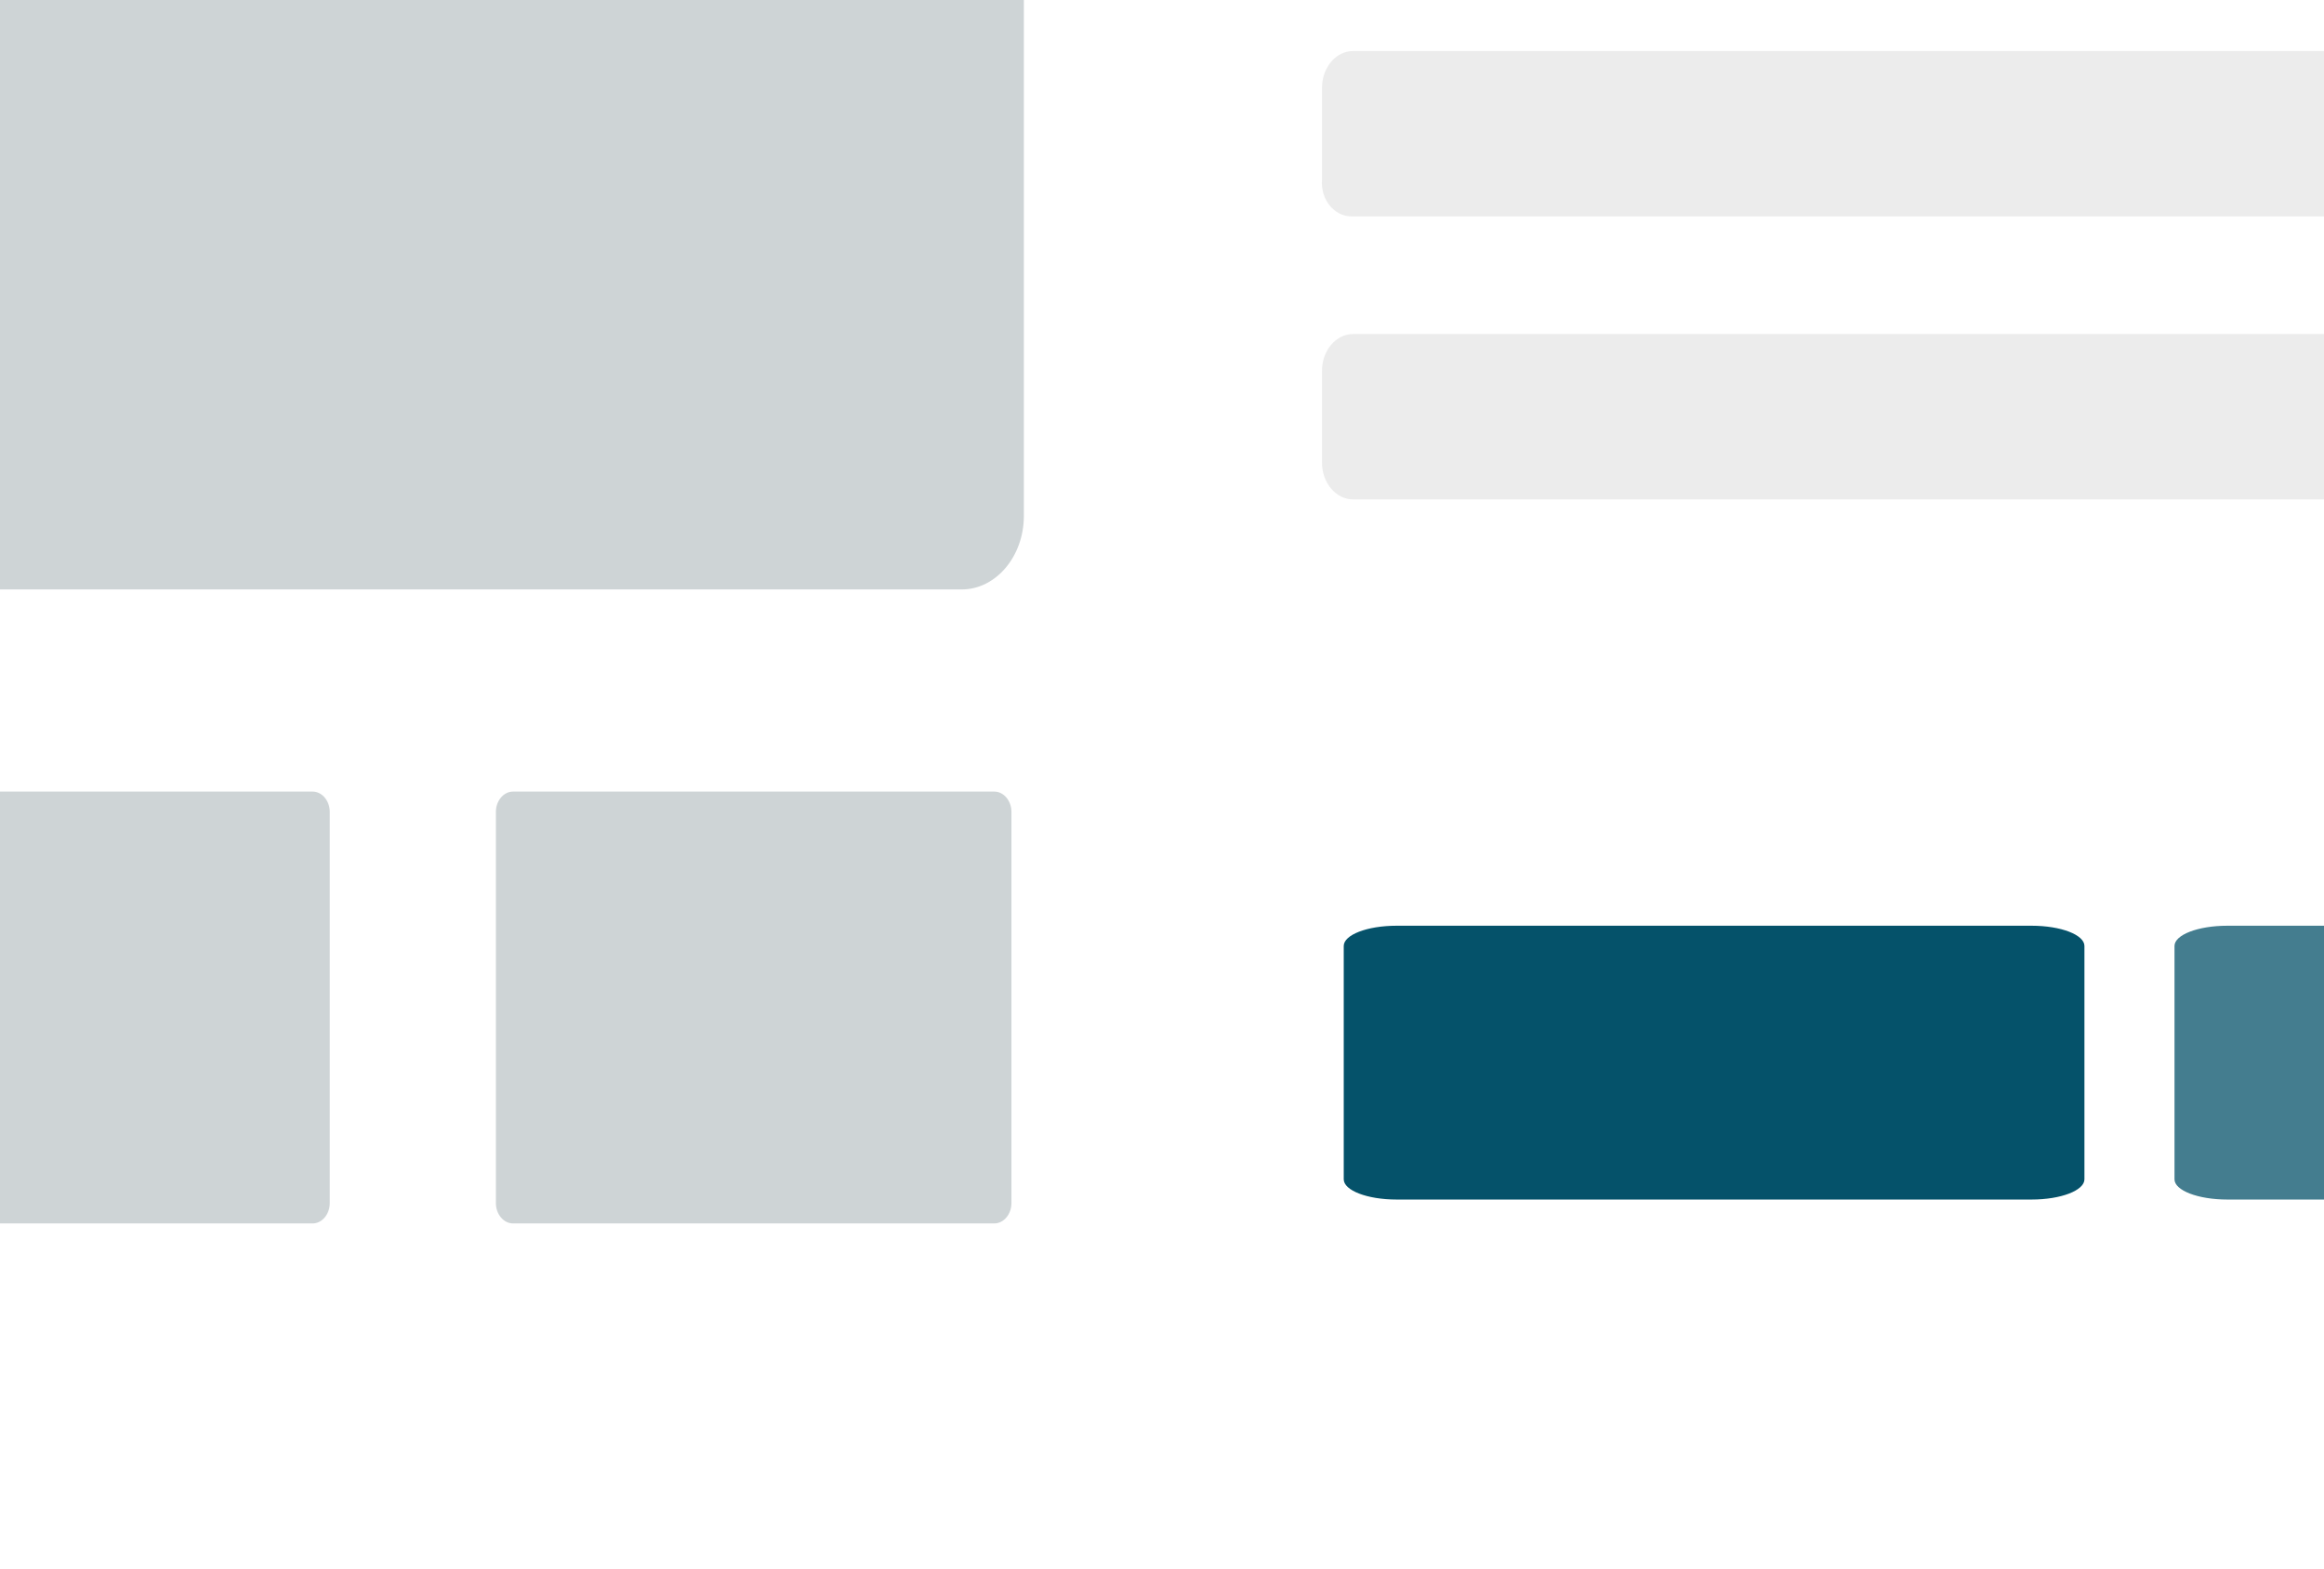
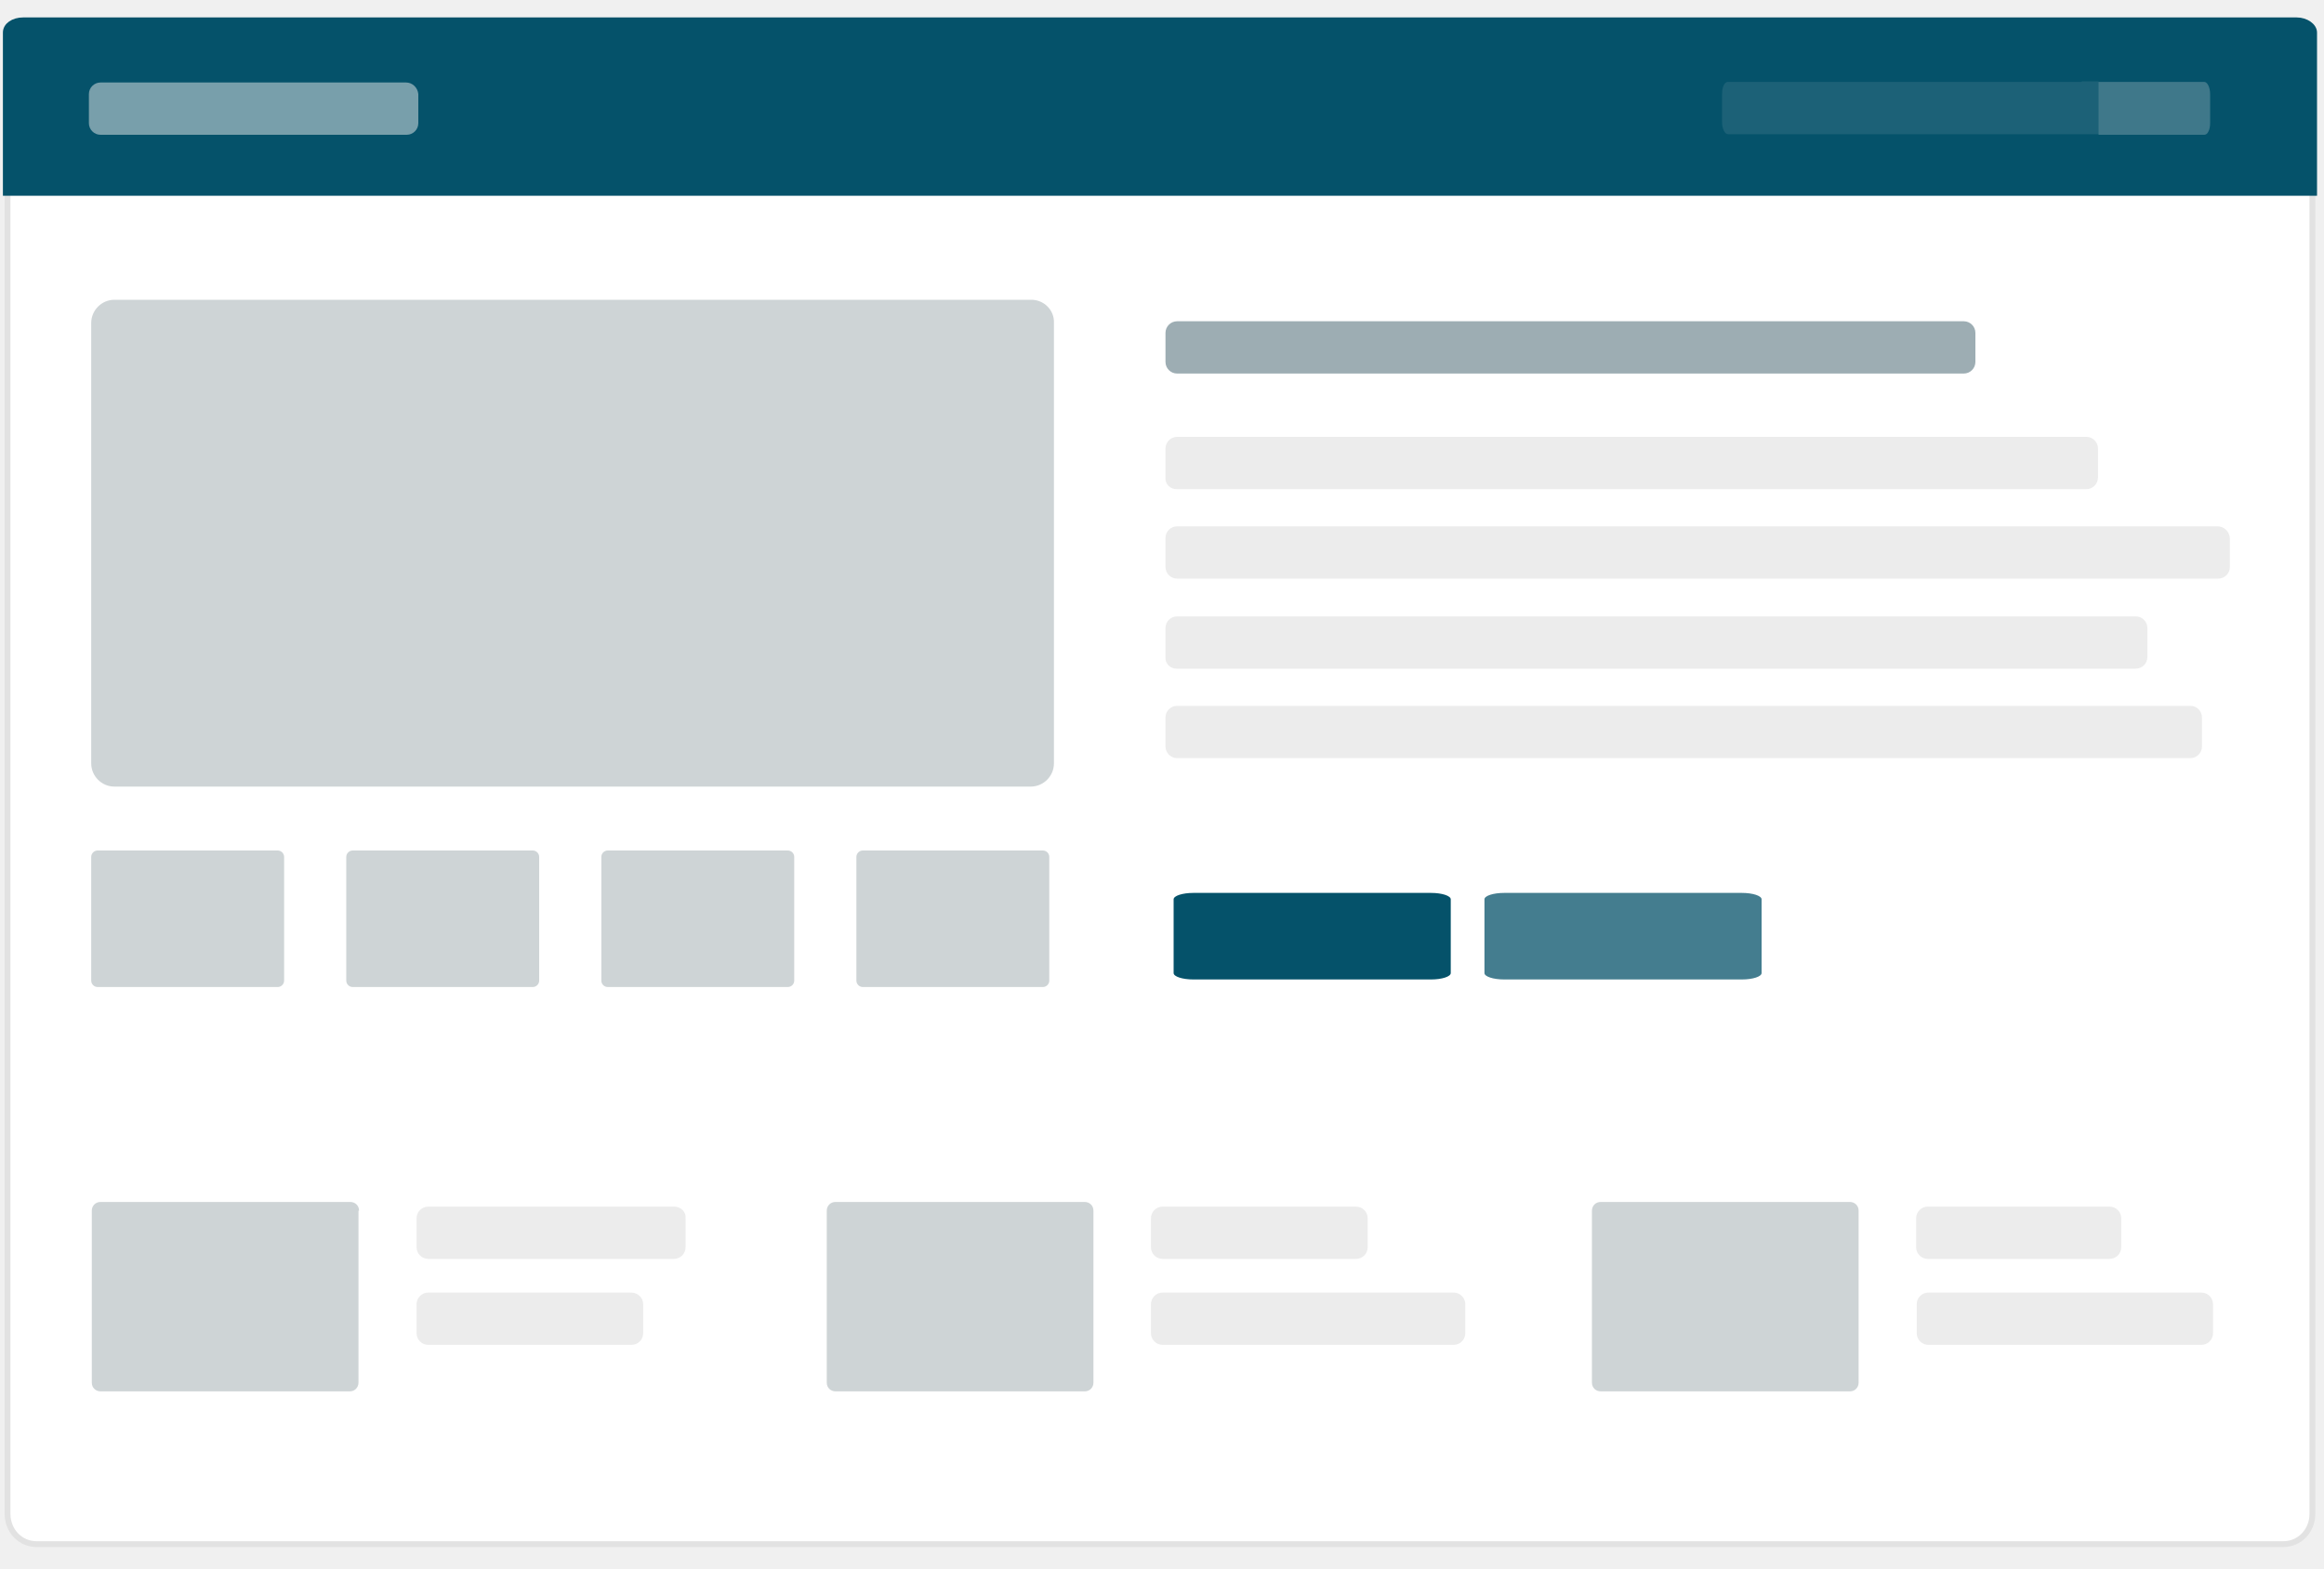
<svg xmlns="http://www.w3.org/2000/svg" version="1.1" id="Layer_1" x="0px" y="0px" width="400px" height="270px" viewBox="0 0 400 270" style="enable-background:new 0 0 400 270;" xml:space="preserve">
-   <defs id="defs3524" />
-   <style type="text/css" id="style3452">
+   <style type="text/css">
	.st0{fill:#FFFFFF;stroke:#E2E2E2;stroke-miterlimit:10;}
	.st1{opacity:0.5;fill:none;stroke:#EBEBEB;stroke-width:4.312;stroke-linecap:round;stroke-miterlimit:10;}
	.st2{fill:#05526A;stroke:#05526A;stroke-miterlimit:10;}
	.st3{opacity:0.5;fill:#EBEBEB;}
	.st4{opacity:0.1;fill:#EBEBEB;}
	.st5{fill:#CED4D6;}
	.st6{fill:#9DADB3;}
	.st7{fill:#05526A;}
	.st8{opacity:0.75;fill:#05526A;}
	.st9{fill:#ECECEC;}
	.st10{opacity:0.25;fill:#EBEBEB;}
	.st11{fill:#FFFFFF;}
	.st12{fill:#CED4D6;stroke:#CED4D6;stroke-miterlimit:10;}
	.st13{fill:#CED4D6;stroke:#E2E2E2;stroke-miterlimit:10;}
</style>
-   <g id="g3454" transform="matrix(2.672668,0,0,3.163209,-308.5987,-326.8346)">
-     <path class="st0" d="m 6.3,17.4 386.7,0 c 2.8,0 5,2.3 5,5.2 l 0,238 c 0,2.9 -2.2,5.2 -5,5.2 l -386.7,0 c -2.8,0 -5,-2.3 -5,-5.2 l 0,-238 c 0,-2.8 2.2,-5.2 5,-5.2 z" id="path3456" style="fill:#ffffff;stroke:#e2e2e2;stroke-miterlimit:10" />
-     <line class="st1" x1="59.9" y1="28.6" x2="118.2" y2="28.6" id="line3458" style="opacity:0.5;fill:none;stroke:#ebebeb;stroke-width:4.312;stroke-linecap:round;stroke-miterlimit:10" />
-     <path class="st2" d="M 395.3,3.5 4,3.5 C 2.3,3.5 1,4.4 1,5.6 l 0,10.5 0,6.4 0,10.7 397.3,0 0,-10.7 0,-6.4 0,-10.5 c 0,-1.1 -1.4,-2.1 -3,-2.1 z" id="path3460" style="fill:#05526a;stroke:#05526a;stroke-miterlimit:10" />
-     <g id="g3462">
-       <path class="st7" d="m 249.7,154.8 c 0,-0.6 -1.5,-1.1 -3.4,-1.1 l -40.9,0 c -1.9,0 -3.4,0.5 -3.4,1.1 l 0,12.7 c 0,0.6 1.5,1.1 3.4,1.1 l 40.9,0 c 1.9,0 3.4,-0.5 3.4,-1.1 l 0,-12.7 z" id="path3464" style="fill:#05526a" />
-       <path class="st8" d="m 303.2,154.8 c 0,-0.6 -1.5,-1.1 -3.4,-1.1 l -40.9,0 c -1.9,0 -3.4,0.5 -3.4,1.1 l 0,12.7 c 0,0.6 1.5,1.1 3.4,1.1 l 40.9,0 c 1.9,0 3.4,-0.5 3.4,-1.1 l 0,-12.7 z" id="path3466" style="opacity:0.75;fill:#05526a" />
+   <g>
+     <path class="st0" d="M6.3,17.4H393c2.8,0,5,2.3,5,5.2v238c0,2.9-2.2,5.2-5,5.2H6.3c-2.8,0-5-2.3-5-5.2v-238   C1.3,19.8,3.5,17.4,6.3,17.4z" />
+     <line class="st1" x1="59.9" y1="28.6" x2="118.2" y2="28.6" />
+     <path class="st2" d="M395.3,3.5H4c-1.7,0-3,0.9-3,2.1v10.5v6.4v10.7h397.3V22.5v-6.4V5.6C398.3,4.5,396.9,3.5,395.3,3.5z" />
+     <g>
+       <path class="st7" d="M249.7,154.8c0-0.6-1.5-1.1-3.4-1.1h-40.9c-1.9,0-3.4,0.5-3.4,1.1v12.7c0,0.6,1.5,1.1,3.4,1.1h40.9    c1.9,0,3.4-0.5,3.4-1.1V154.8z" />
+       <path class="st8" d="M303.2,154.8c0-0.6-1.5-1.1-3.4-1.1h-40.9c-1.9,0-3.4,0.5-3.4,1.1v12.7c0,0.6,1.5,1.1,3.4,1.1h40.9    c1.9,0,3.4-0.5,3.4-1.1V154.8z" />
    </g>
-     <path class="st6" d="m 338,55.3 -35.6,0 -6.7,0 -15.1,0 -20.6,0 -15.1,0 -6.7,0 -35.6,0 c -1.1,0 -2,0.9 -2,2 l 0,5 c 0,1.1 0.9,2 2,2 l 35.6,0 6.7,0 15.1,0 20.5,0 15.1,0 6.7,0 35.7,0 c 1.1,0 2,-0.9 2,-2 l 0,-5 c 0,-1.1 -0.9,-2 -2,-2 z" id="path3468" style="fill:#9dadb3" />
-     <path class="st3" d="m 69.9,14.2 -26.5,0 -11.1,0 -15,0 c -1.1,0 -2,0.9 -2,2 l 0,5 c 0,1.1 0.9,2 2,2 l 15,0 11.1,0 26.6,0 c 1.1,0 2,-0.9 2,-2 l 0,-5 c -0.1,-1.1 -1,-2 -2.1,-2 z" id="path3470" style="opacity:0.5;fill:#ebebeb" />
-     <g id="g3472">
-       <path class="st4" d="m 358.3,14.1 -0.5,0 0,0 -28.5,0 -3.4,0 -28.5,0 c -0.6,0 -1,0.9 -1,2 l 0,5 c 0,1.1 0.5,2 1,2 l 28.5,0 3.4,0 28.5,0 0,0 0.5,0 2.9,0 0,-9.1 -2.9,0 z" id="path3474" style="opacity:0.1;fill:#ebebeb" />
-       <path class="st10" d="m 379.4,14.1 -11.5,0 -6.7,0 0,9.1 6.7,0 11.5,0 c 0.6,0 1,-0.9 1,-2 l 0,-5 c 0,-1.2 -0.5,-2.1 -1,-2.1 z" id="path3476" style="opacity:0.25;fill:#ebebeb" />
+     <path class="st6" d="M338,55.3h-35.6h-6.7h-15.1H260h-15.1h-6.7h-35.6c-1.1,0-2,0.9-2,2v5c0,1.1,0.9,2,2,2h35.6h6.7H260h20.5h15.1   h6.7H338c1.1,0,2-0.9,2-2v-5C340,56.2,339.1,55.3,338,55.3z" />
+     <path class="st3" d="M69.9,14.2H43.4H32.3h-15c-1.1,0-2,0.9-2,2v5c0,1.1,0.9,2,2,2h15h11.1h26.6c1.1,0,2-0.9,2-2v-5   C71.9,15.1,71,14.2,69.9,14.2z" />
+     <g>
+       <path class="st4" d="M358.3,14.1h-0.5l0,0h-28.5h-3.4h-28.5c-0.6,0-1,0.9-1,2v5c0,1.1,0.5,2,1,2h28.5h3.4h28.5l0,0h0.5h2.9v-9.1    H358.3z" />
+       <path class="st10" d="M379.4,14.1h-11.5h-6.7v9.1h6.7h11.5c0.6,0,1-0.9,1-2v-5C380.4,15,379.9,14.1,379.4,14.1z" />
    </g>
-     <path class="st5" d="m 177.5,51.6 -47.7,0 -62.4,0 -47.7,0 c -2.2,0 -4,1.8 -4,4 l 0,75.8 c 0,2.2 1.8,4 4,4 l 47.7,0 62.3,0 47.7,0 c 2.2,0 4,-1.8 4,-4 l 0,-75.8 c 0.1,-2.2 -1.7,-4 -3.9,-4 z" id="path3478" style="fill:#ced4d6" />
-     <path class="st5" d="m 48.9,147.5 c 0,-0.6 -0.5,-1.1 -1.1,-1.1 l -31,0 c -0.6,0 -1.1,0.5 -1.1,1.1 l 0,21.3 c 0,0.6 0.5,1.1 1.1,1.1 l 31,0 c 0.6,0 1.1,-0.5 1.1,-1.1 l 0,-21.3 z" id="path3480" style="fill:#ced4d6" />
-     <g id="g3482">
-       <path class="st9" d="m 116,207.7 -42.3,0 c -1.1,0 -2,0.9 -2,2 l 0,5 c 0,1.1 0.9,2 2,2 l 42.3,0 c 1.1,0 2,-0.9 2,-2 l 0,-5 c 0.1,-1.1 -0.8,-2 -2,-2 z" id="path3484" style="fill:#ececec" />
-       <path class="st9" d="m 108.6,222.5 -12.7,0 -9.4,0 -12.8,0 c -1.1,0 -2,0.9 -2,2 l 0,5 c 0,1.1 0.9,2 2,2 l 12.8,0 9.4,0 12.8,0 c 1.1,0 2,-0.9 2,-2 l 0,-5 c 0,-1.1 -0.9,-2 -2.1,-2 z" id="path3486" style="fill:#ececec" />
-       <path class="st5" d="m 61.8,208.4 c 0,-0.9 -0.7,-1.5 -1.5,-1.5 l -43,0 c -0.9,0 -1.5,0.7 -1.5,1.5 l 0,29.6 c 0,0.9 0.7,1.5 1.5,1.5 l 42.9,0 c 0.9,0 1.5,-0.7 1.5,-1.5 l 0,-29.6 z" id="path3488" style="fill:#ced4d6" />
+     <path class="st5" d="M177.5,51.6h-47.7H67.4H19.7c-2.2,0-4,1.8-4,4v75.8c0,2.2,1.8,4,4,4h47.7h62.3h47.7c2.2,0,4-1.8,4-4V55.6   C181.5,53.4,179.7,51.6,177.5,51.6z" />
+     <path class="st5" d="M48.9,147.5c0-0.6-0.5-1.1-1.1-1.1h-31c-0.6,0-1.1,0.5-1.1,1.1v21.3c0,0.6,0.5,1.1,1.1,1.1h31   c0.6,0,1.1-0.5,1.1-1.1V147.5z" />
+     <g>
+       <path class="st9" d="M116,207.7H73.7c-1.1,0-2,0.9-2,2v5c0,1.1,0.9,2,2,2H116c1.1,0,2-0.9,2-2v-5    C118.1,208.6,117.2,207.7,116,207.7z" />
+       <path class="st9" d="M108.6,222.5H95.9h-9.4H73.7c-1.1,0-2,0.9-2,2v5c0,1.1,0.9,2,2,2h12.8h9.4h12.8c1.1,0,2-0.9,2-2v-5    C110.7,223.4,109.8,222.5,108.6,222.5z" />
+       <path class="st5" d="M61.8,208.4c0-0.9-0.7-1.5-1.5-1.5H17.3c-0.9,0-1.5,0.7-1.5,1.5V238c0,0.9,0.7,1.5,1.5,1.5h42.9    c0.9,0,1.5-0.7,1.5-1.5V208.4z" />
    </g>
-     <g id="g3490">
-       <path class="st9" d="m 233.4,207.7 -33.3,0 c -1.1,0 -2,0.9 -2,2 l 0,5 c 0,1.1 0.9,2 2,2 l 33.3,0 c 1.1,0 2,-0.9 2,-2 l 0,-5 c 0,-1.1 -0.9,-2 -2,-2 z" id="path3492" style="fill:#ececec" />
-       <path class="st9" d="m 250.2,222.5 -12.8,0 -24.5,0 -12.8,0 c -1.1,0 -2,0.9 -2,2 l 0,5 c 0,1.1 0.9,2 2,2 l 12.8,0 24.5,0 12.8,0 c 1.1,0 2,-0.9 2,-2 l 0,-5 c 0,-1.1 -0.9,-2 -2,-2 z" id="path3494" style="fill:#ececec" />
-       <path class="st5" d="m 188.2,208.4 c 0,-0.9 -0.7,-1.5 -1.5,-1.5 l -42.9,0 c -0.9,0 -1.5,0.7 -1.5,1.5 l 0,29.6 c 0,0.9 0.7,1.5 1.5,1.5 l 42.9,0 c 0.9,0 1.5,-0.7 1.5,-1.5 l 0,-29.6 z" id="path3496" style="fill:#ced4d6" />
+     <g>
+       <path class="st9" d="M233.4,207.7h-33.3c-1.1,0-2,0.9-2,2v5c0,1.1,0.9,2,2,2h33.3c1.1,0,2-0.9,2-2v-5    C235.4,208.6,234.5,207.7,233.4,207.7z" />
+       <path class="st9" d="M250.2,222.5h-12.8h-24.5h-12.8c-1.1,0-2,0.9-2,2v5c0,1.1,0.9,2,2,2h12.8h24.5h12.8c1.1,0,2-0.9,2-2v-5    C252.2,223.4,251.3,222.5,250.2,222.5z" />
+       <path class="st5" d="M188.2,208.4c0-0.9-0.7-1.5-1.5-1.5h-42.9c-0.9,0-1.5,0.7-1.5,1.5V238c0,0.9,0.7,1.5,1.5,1.5h42.9    c0.9,0,1.5-0.7,1.5-1.5V208.4z" />
    </g>
-     <g id="g3498">
-       <path class="st9" d="m 363.1,207.7 -31.3,0 c -1.1,0 -2,0.9 -2,2 l 0,5 c 0,1.1 0.9,2 2,2 l 31.3,0 c 1.1,0 2,-0.9 2,-2 l 0,-5 c 0,-1.1 -0.9,-2 -2,-2 z" id="path3500" style="fill:#ececec" />
-       <path class="st9" d="m 378.9,222.5 -9.7,0 -24.5,0 -12.8,0 c -1.1,0 -2,0.9 -2,2 l 0,5 c 0,1.1 0.9,2 2,2 l 12.8,0 24.5,0 9.7,0 c 1.1,0 2,-0.9 2,-2 l 0,-5 c 0,-1.1 -0.9,-2 -2,-2 z" id="path3502" style="fill:#ececec" />
-       <path class="st5" d="m 319.9,208.4 c 0,-0.9 -0.7,-1.5 -1.5,-1.5 l -42.9,0 c -0.9,0 -1.5,0.7 -1.5,1.5 l 0,29.6 c 0,0.9 0.7,1.5 1.5,1.5 l 42.9,0 c 0.9,0 1.5,-0.7 1.5,-1.5 l 0,-29.6 z" id="path3504" style="fill:#ced4d6" />
+     <g>
+       <path class="st9" d="M363.1,207.7h-31.3c-1.1,0-2,0.9-2,2v5c0,1.1,0.9,2,2,2h31.3c1.1,0,2-0.9,2-2v-5    C365.1,208.6,364.2,207.7,363.1,207.7z" />
+       <path class="st9" d="M378.9,222.5h-9.7h-24.5h-12.8c-1.1,0-2,0.9-2,2v5c0,1.1,0.9,2,2,2h12.8h24.5h9.7c1.1,0,2-0.9,2-2v-5    C380.9,223.4,380,222.5,378.9,222.5z" />
+       <path class="st5" d="M319.9,208.4c0-0.9-0.7-1.5-1.5-1.5h-42.9c-0.9,0-1.5,0.7-1.5,1.5V238c0,0.9,0.7,1.5,1.5,1.5h42.9    c0.9,0,1.5-0.7,1.5-1.5V208.4z" />
    </g>
-     <path class="st5" d="m 92.8,147.5 c 0,-0.6 -0.5,-1.1 -1.1,-1.1 l -31,0 c -0.6,0 -1.1,0.5 -1.1,1.1 l 0,21.3 c 0,0.6 0.5,1.1 1.1,1.1 l 31,0 c 0.6,0 1.1,-0.5 1.1,-1.1 l 0,-21.3 z" id="path3506" style="fill:#ced4d6" />
-     <path class="st5" d="m 136.7,147.5 c 0,-0.6 -0.5,-1.1 -1.1,-1.1 l -31,0 c -0.6,0 -1.1,0.5 -1.1,1.1 l 0,21.3 c 0,0.6 0.5,1.1 1.1,1.1 l 31,0 c 0.6,0 1.1,-0.5 1.1,-1.1 l 0,-21.3 z" id="path3508" style="fill:#ced4d6" />
-     <path class="st5" d="m 180.6,147.5 c 0,-0.6 -0.5,-1.1 -1.1,-1.1 l -31,0 c -0.6,0 -1.1,0.5 -1.1,1.1 l 0,21.3 c 0,0.6 0.5,1.1 1.1,1.1 l 31,0 c 0.6,0 1.1,-0.5 1.1,-1.1 l 0,-21.3 z" id="path3510" style="fill:#ced4d6" />
-     <g id="g3512">
-       <path class="st9" d="m 202.5,84.2 31,0 4.6,0 1.7,0 17.2,0 12.2,0 1.7,0 4.6,0 13.1,0 4,0 1.7,0 0.1,0 7,0 1.7,0 3.5,0 0.6,0 1.7,0 8.5,0 4.3,0 1.7,0 15.5,0 20.2,0 c 1.1,0 2,-0.9 2,-2 l 0,-5 c 0,-1.1 -0.9,-2 -2,-2 l -20.2,0 -15.5,0 -1.7,0 -4.3,0 -8.5,0 -1.7,0 -0.6,0 -3.6,0 -1.7,0 -7,0 -0.1,0 -1.7,0 -4,0 -13.1,0 -4.6,0 -1.7,0 -12.1,0 -17.1,0 -1.7,0 -4.6,0 -31,0 c -1.1,0 -2,0.9 -2,2 l 0,5 c -0.1,1.1 0.8,2 1.9,2 z" id="path3514" style="fill:#ececec" />
-       <path class="st9" d="m 381.7,90.6 -20.2,0 -15.5,0 -1.7,0 -14.5,0 -4,0 -1.7,0 -7,0 -8.5,0 -2.2,0 -12.2,0 -1.7,0 -4,0 -13.1,0 -4.6,0 -1.7,0 -12.1,0 -17.1,0 -1.7,0 -4.6,0 -31,0 c -1.1,0 -2,0.9 -2,2 l 0,5 c 0,1.1 0.9,2 2,2 l 31,0 4.6,0 1.7,0 17.1,0 12.2,0 1.7,0 4.6,0 13.1,0 4,0 1.7,0 12.2,0 2.2,0 8.5,0 7,0 1.7,0 4,0 14.5,0 1.7,0 15.5,0 20.2,0 c 1.1,0 2,-0.9 2,-2 l 0,-5 c -0.1,-1.1 -1,-2 -2.1,-2 z" id="path3516" style="fill:#ececec" />
-       <path class="st9" d="m 202.5,115.1 31,0 4.6,0 1.7,0 17.2,0 12.2,0 1.7,0 4.6,0 13.1,0 4,0 1.7,0 8.8,0 3.4,0 2.2,0 1.3,0 1.7,0 4,0 1.5,0 13,0 1.7,0 15.5,0 20.2,0 c 1.1,0 2,-0.9 2,-2 l 0,-5 c 0,-1.1 -0.9,-2 -2,-2 l -20.2,0 -15.5,0 -1.7,0 -13,0 -1.5,0 -4,0 -1.7,0 -1.3,0 -2.2,0 -3.4,0 -8.8,0 -1.7,0 -4,0 -13.1,0 -4.6,0 -1.7,0 -12.2,0 -17.1,0 -1.7,0 -4.6,0 -31,0 c -1.1,0 -2,0.9 -2,2 l 0,5 c -0.1,1.1 0.8,2 1.9,2 z" id="path3518" style="fill:#ececec" />
-       <path class="st9" d="m 377,121.5 -20.2,0 -15.5,0 -1.7,0 -14.5,0 -4,0 -1.7,0 -2.2,0 -4.7,0 -3.8,0 -2.2,0 -12.2,0 -1.7,0 -4,0 -13.1,0 -4.6,0 -1.7,0 -12.2,0 -17.1,0 -1.7,0 -4.6,0 -31,0 c -1.1,0 -2,0.9 -2,2 l 0,5 c 0,1.1 0.9,2 2,2 l 31,0 4.6,0 1.7,0 17.1,0 12.2,0 1.7,0 4.6,0 13.1,0 4,0 1.7,0 12.2,0 2.2,0 3.8,0 4.7,0 2.2,0 1.7,0 4,0 14.5,0 1.7,0 15.5,0 20.2,0 c 1.1,0 2,-0.9 2,-2 l 0,-5 c 0,-1.1 -0.9,-2 -2,-2 z" id="path3520" style="fill:#ececec" />
+     <path class="st5" d="M92.8,147.5c0-0.6-0.5-1.1-1.1-1.1h-31c-0.6,0-1.1,0.5-1.1,1.1v21.3c0,0.6,0.5,1.1,1.1,1.1h31   c0.6,0,1.1-0.5,1.1-1.1V147.5z" />
+     <path class="st5" d="M136.7,147.5c0-0.6-0.5-1.1-1.1-1.1h-31c-0.6,0-1.1,0.5-1.1,1.1v21.3c0,0.6,0.5,1.1,1.1,1.1h31   c0.6,0,1.1-0.5,1.1-1.1V147.5z" />
+     <path class="st5" d="M180.6,147.5c0-0.6-0.5-1.1-1.1-1.1h-31c-0.6,0-1.1,0.5-1.1,1.1v21.3c0,0.6,0.5,1.1,1.1,1.1h31   c0.6,0,1.1-0.5,1.1-1.1V147.5z" />
+     <g>
+       <path class="st9" d="M202.5,84.2h31h4.6h1.7H257h12.2h1.7h4.6h13.1h4h1.7h0.1h7h1.7h3.5h0.6h1.7h8.5h4.3h1.7h15.5h20.2    c1.1,0,2-0.9,2-2v-5c0-1.1-0.9-2-2-2h-20.2h-15.5h-1.7h-4.3h-8.5h-1.7h-0.6H303h-1.7h-7h-0.1h-1.7h-4h-13.1h-4.6h-1.7H257h-17.1    h-1.7h-4.6h-31c-1.1,0-2,0.9-2,2v5C200.5,83.3,201.4,84.2,202.5,84.2z" />
+       <path class="st9" d="M381.7,90.6h-20.2H346h-1.7h-14.5h-4h-1.7h-7h-8.5h-2.2h-12.2h-1.7h-4h-13.1h-4.6h-1.7H257h-17.1h-1.7h-4.6    h-31c-1.1,0-2,0.9-2,2v5c0,1.1,0.9,2,2,2h31h4.6h1.7H257h12.2h1.7h4.6h13.1h4h1.7h12.2h2.2h8.5h7h1.7h4h14.5h1.7h15.5h20.2    c1.1,0,2-0.9,2-2v-5C383.7,91.5,382.8,90.6,381.7,90.6z" />
+       <path class="st9" d="M202.5,115.1h31h4.6h1.7H257h12.2h1.7h4.6h13.1h4h1.7h8.8h3.4h2.2h1.3h1.7h4h1.5h13h1.7h15.5h20.2    c1.1,0,2-0.9,2-2v-5c0-1.1-0.9-2-2-2h-20.2h-15.5h-1.7h-13h-1.5h-4h-1.7h-1.3h-2.2h-3.4h-8.8h-1.7h-4h-13.1h-4.6h-1.7H257h-17.1    h-1.7h-4.6h-31c-1.1,0-2,0.9-2,2v5C200.5,114.2,201.4,115.1,202.5,115.1z" />
+       <path class="st9" d="M377,121.5h-20.2h-15.5h-1.7h-14.5h-4h-1.7h-2.2h-4.7h-3.8h-2.2h-12.2h-1.7h-4h-13.1h-4.6h-1.7H257h-17.1    h-1.7h-4.6h-31c-1.1,0-2,0.9-2,2v5c0,1.1,0.9,2,2,2h31h4.6h1.7H257h12.2h1.7h4.6h13.1h4h1.7h12.2h2.2h3.8h4.7h2.2h1.7h4h14.5h1.7    h15.5H377c1.1,0,2-0.9,2-2v-5C379,122.4,378.1,121.5,377,121.5z" />
    </g>
  </g>
</svg>
